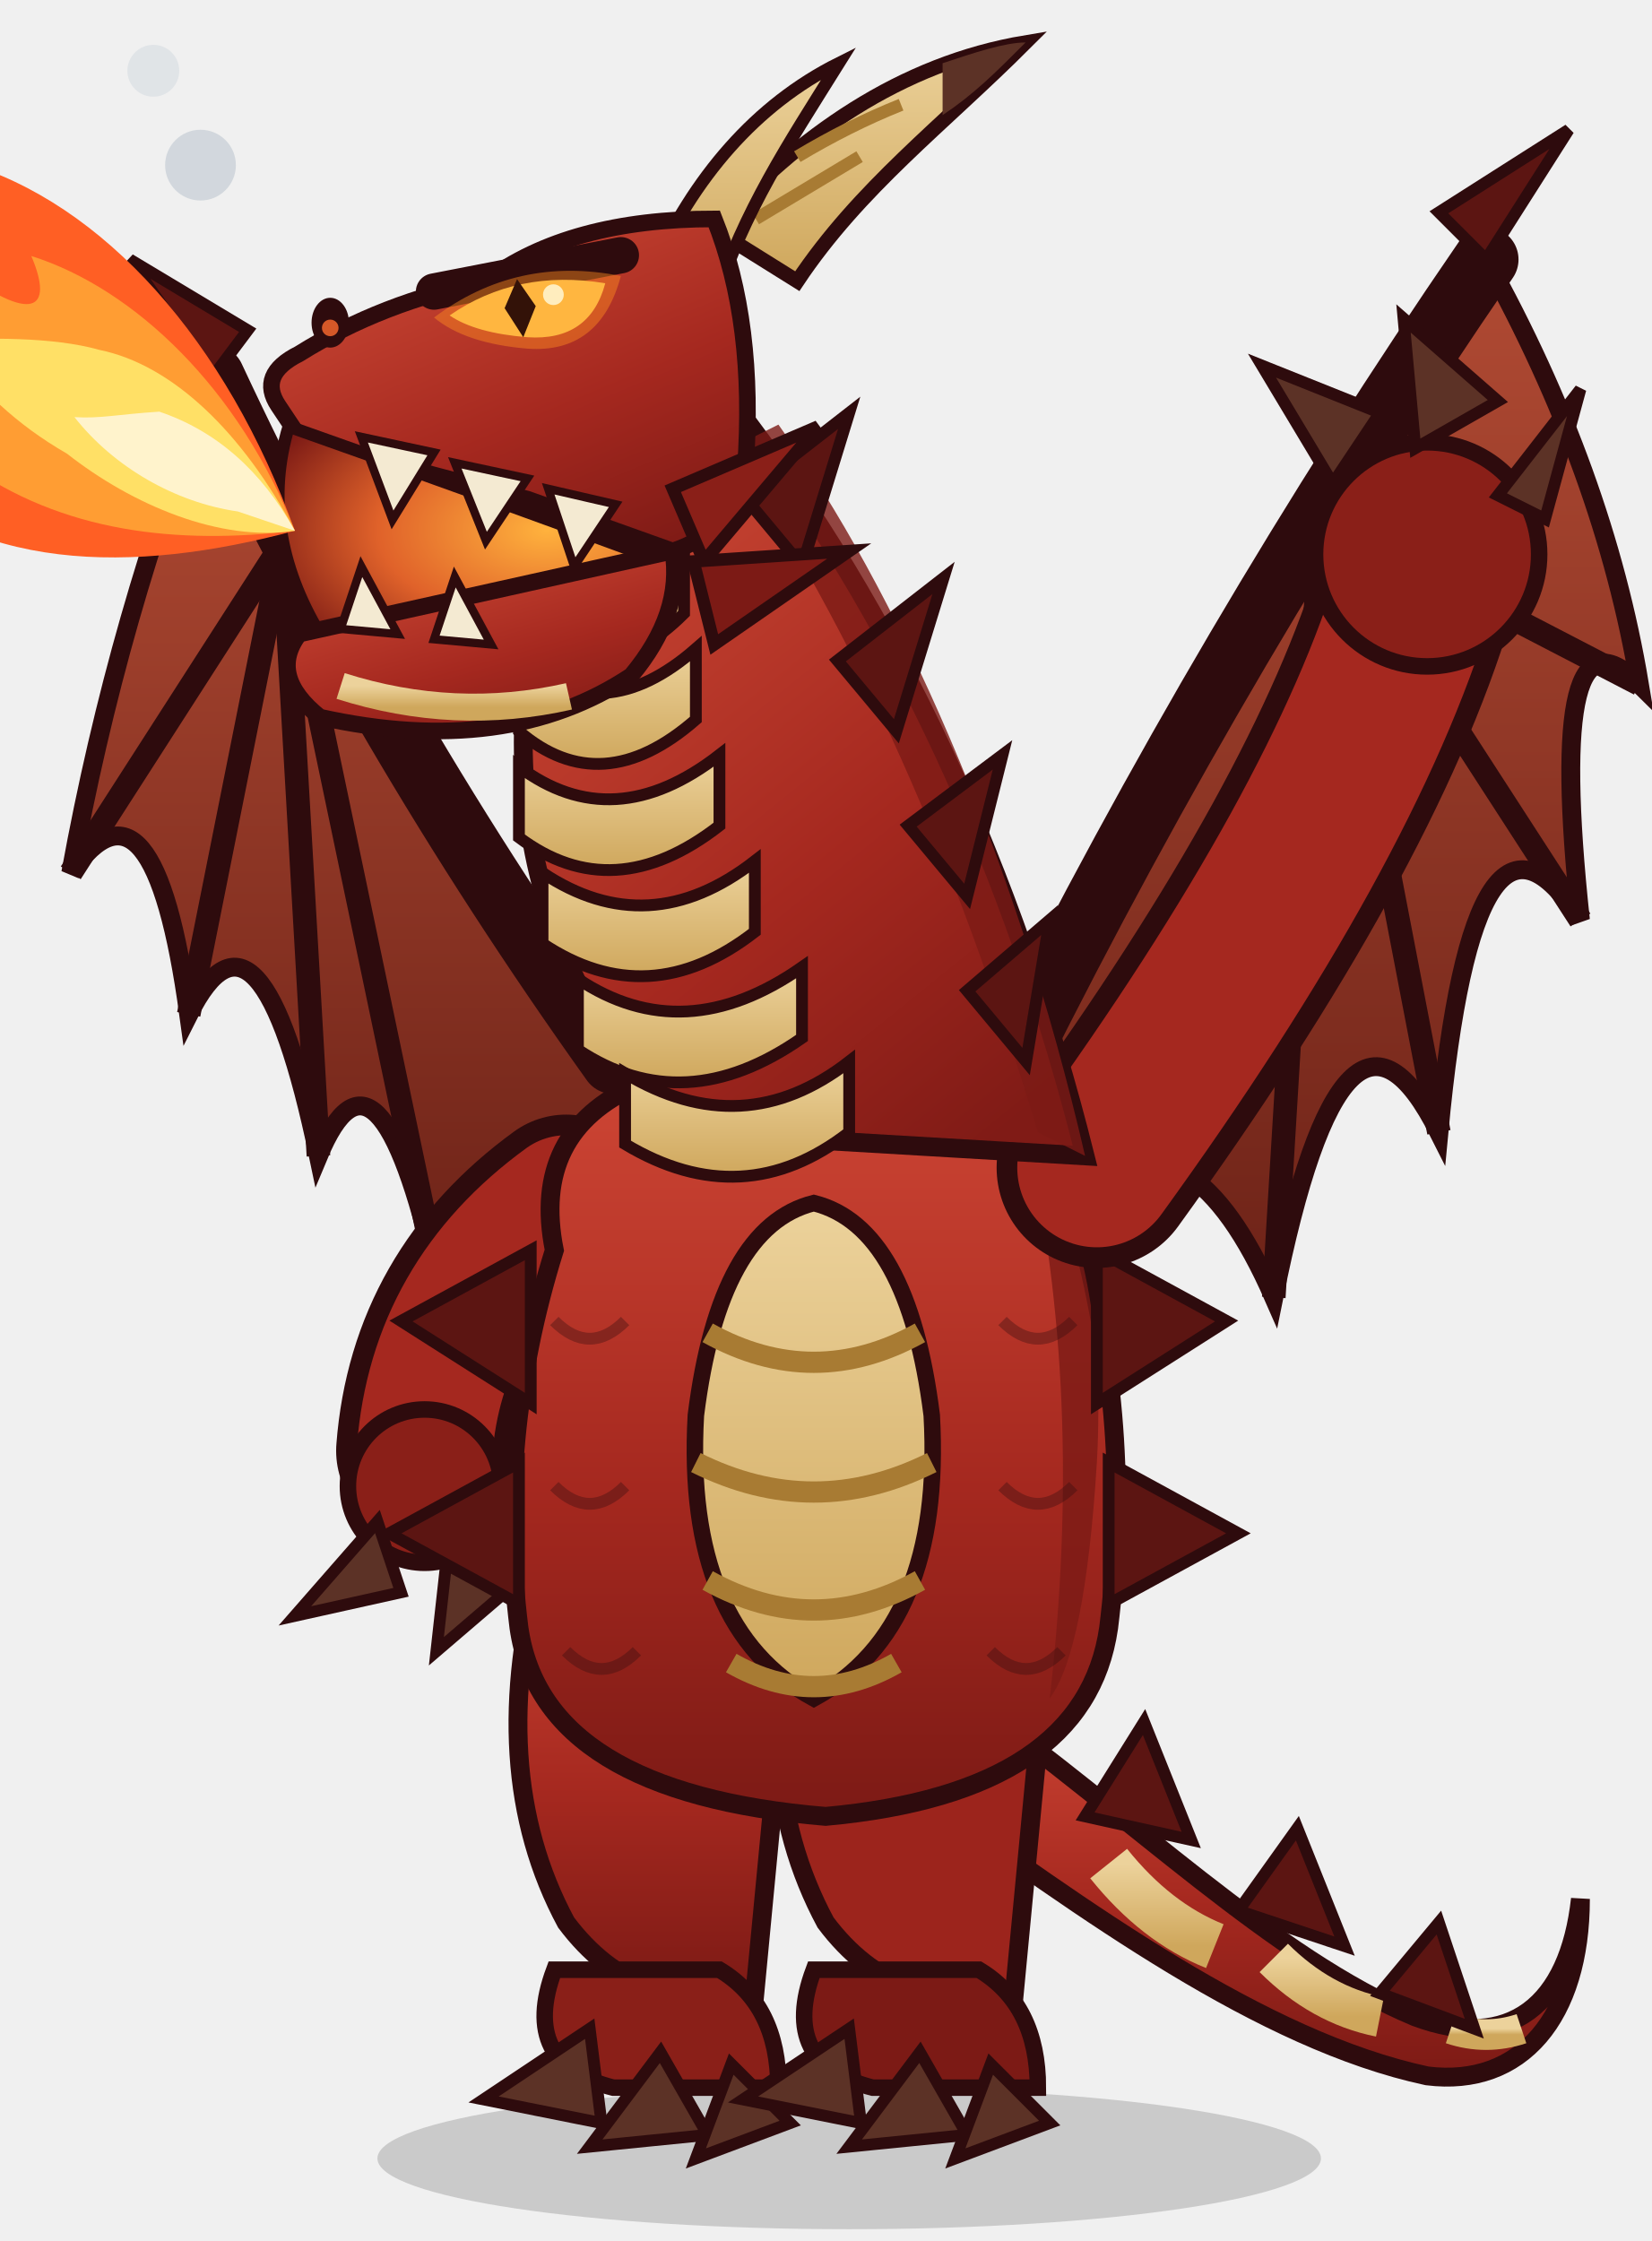
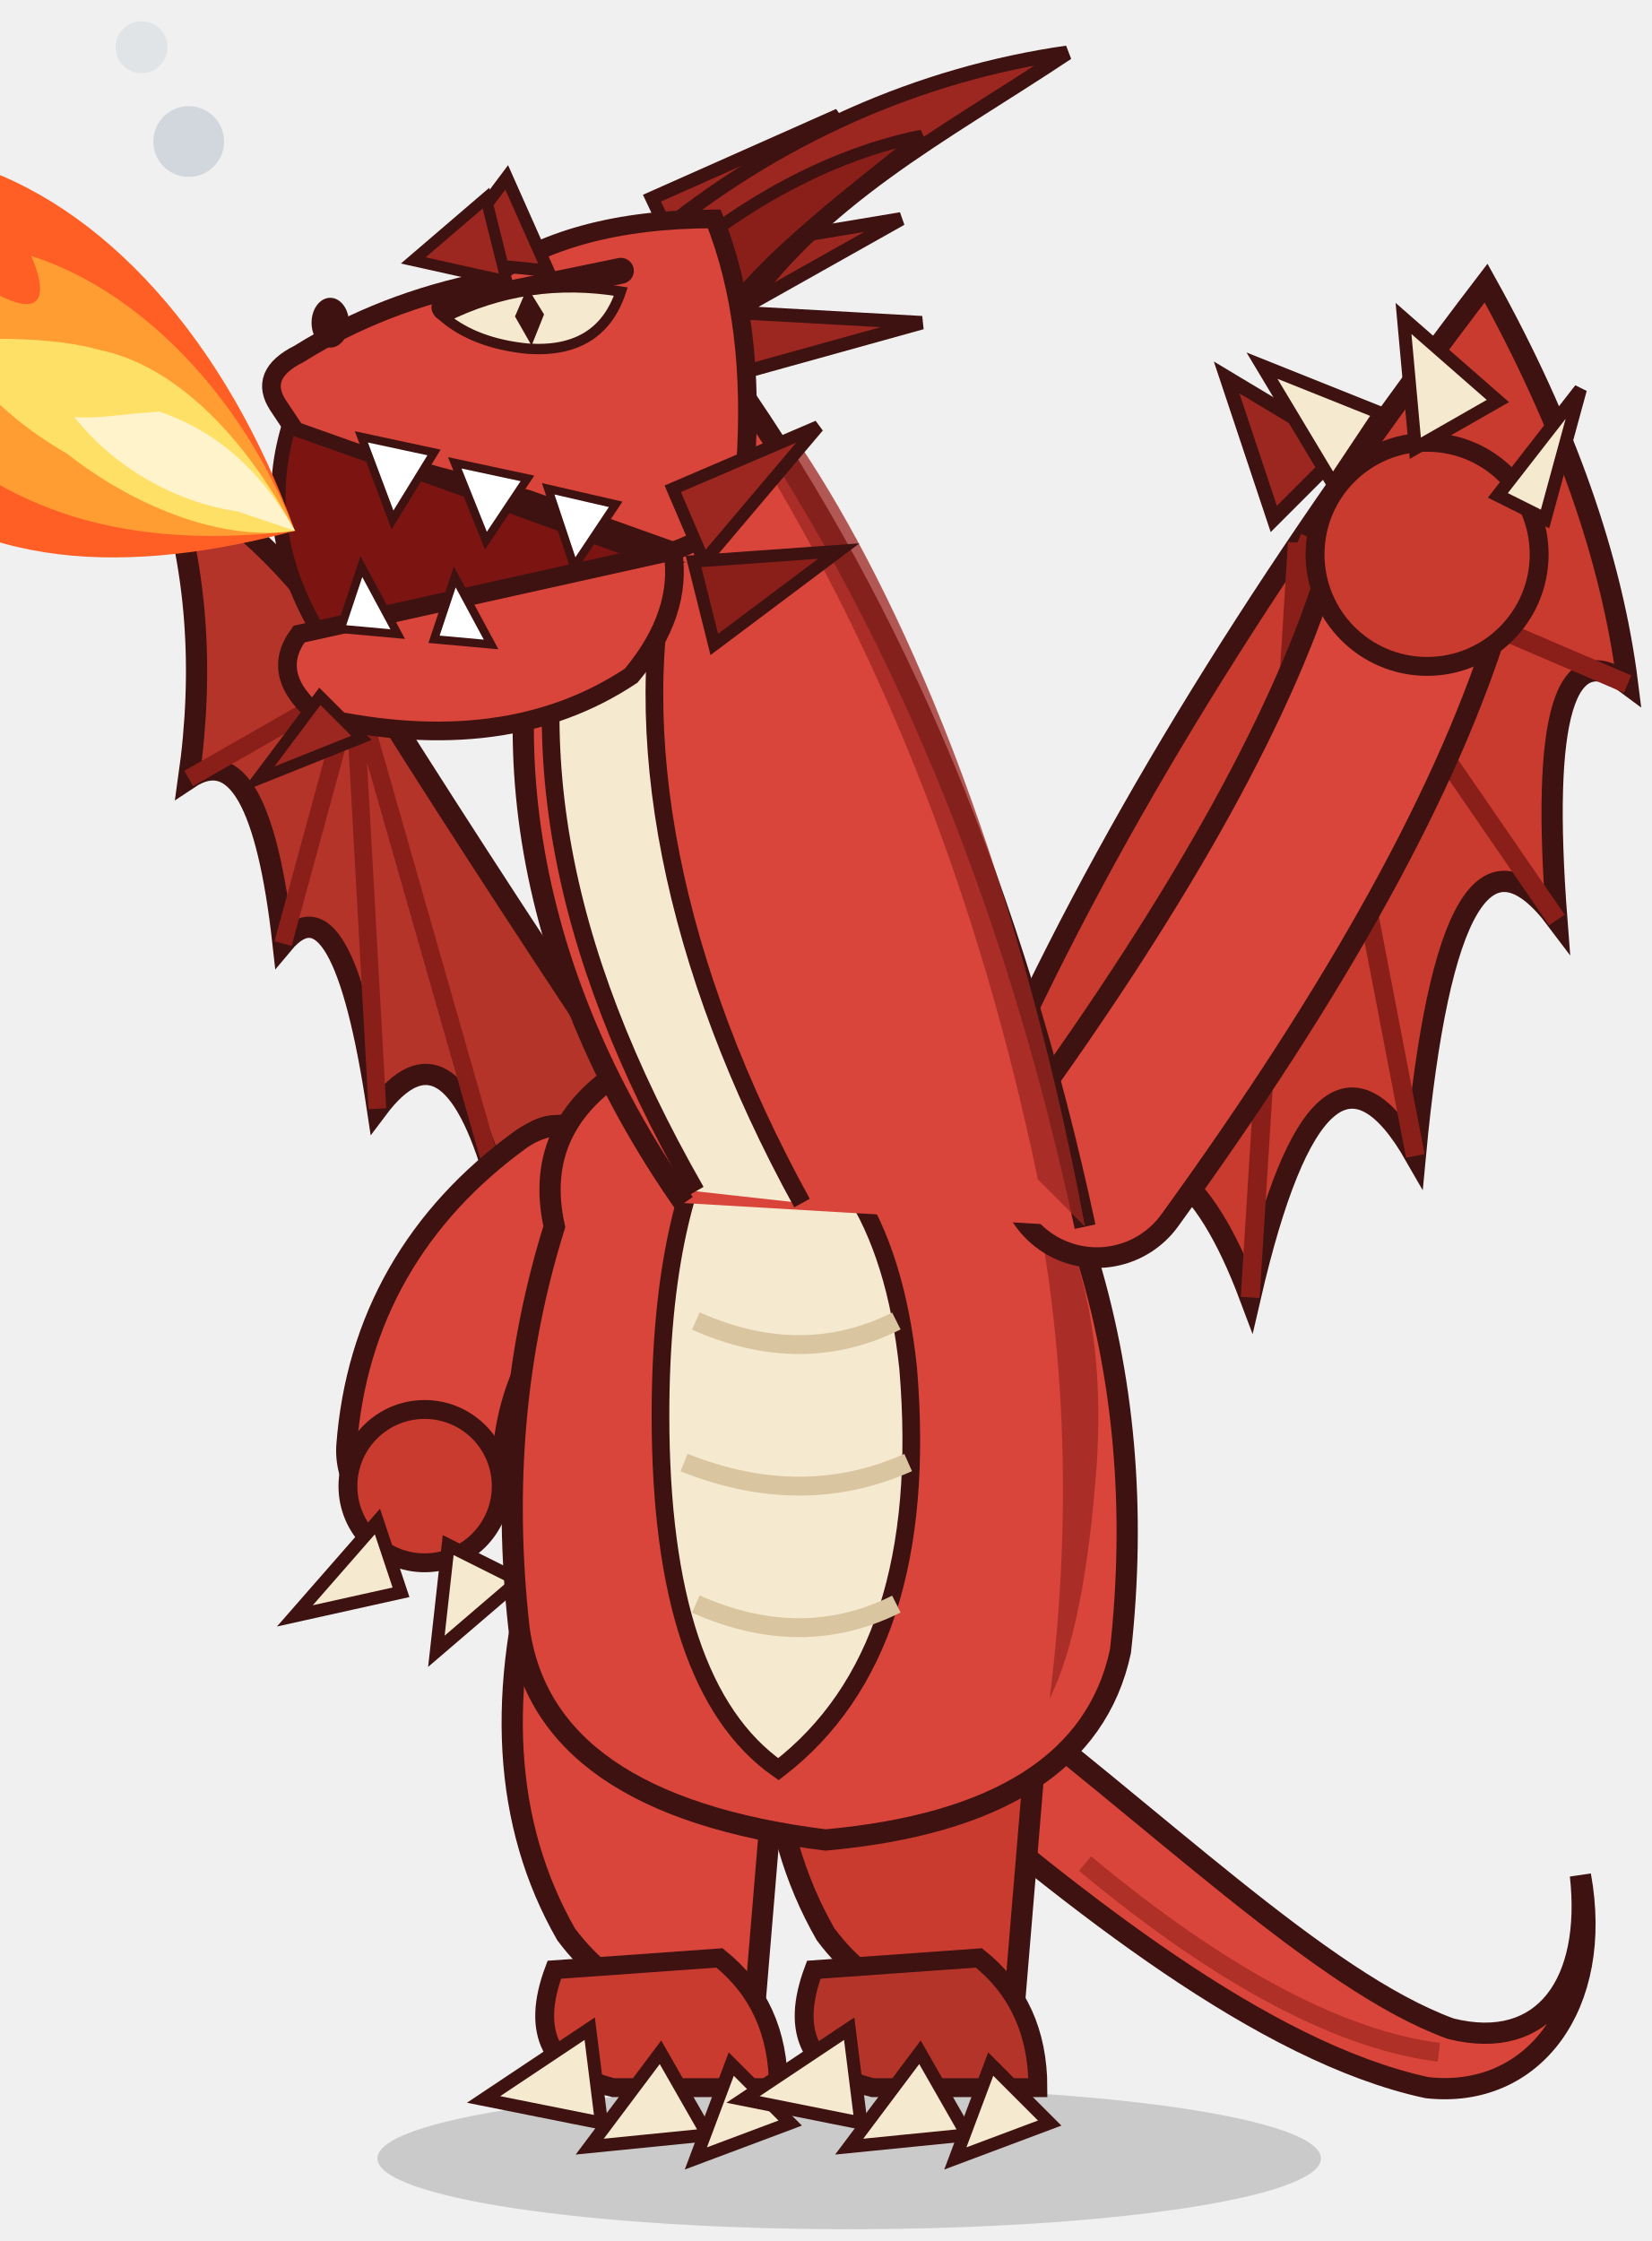
<svg xmlns="http://www.w3.org/2000/svg" viewBox="0 0 140 190" width="140" height="190">
-   <defs>
-     <linearGradient id="scaleFill" x1="0" y1="0" x2="0" y2="1">
-       <stop offset="0" stop-color="#cd4534" />
-       <stop offset="0.55" stop-color="#a5281f" />
-       <stop offset="1" stop-color="#7c1a15" />
-     </linearGradient>
-     <linearGradient id="dragonHeadFill" x1="0.2" y1="0" x2="0.8" y2="1">
-       <stop offset="0" stop-color="#cd4a36" />
-       <stop offset="0.6" stop-color="#a5281f" />
-       <stop offset="1" stop-color="#801b16" />
-     </linearGradient>
-     <linearGradient id="wingFill" x1="0" y1="0" x2="0" y2="1">
-       <stop offset="0" stop-color="#b04a33" />
-       <stop offset="1" stop-color="#6e2318" />
-     </linearGradient>
-     <linearGradient id="dragonGoldFill" x1="0" y1="0" x2="0" y2="1">
-       <stop offset="0" stop-color="#ecd29b" />
-       <stop offset="1" stop-color="#cfa75c" />
-     </linearGradient>
-     <radialGradient id="mouthGlow" cx="0.7" cy="0.5" r="0.8">
-       <stop offset="0" stop-color="#ffb23d" />
-       <stop offset="0.55" stop-color="#e0622a" />
-       <stop offset="1" stop-color="#7c1a15" />
-     </radialGradient>
-   </defs>
  <ellipse cx="72" cy="183" rx="40" ry="6" fill="#000000" opacity="0.16" />
  <g id="tail">
-     <path d="M82 144 C96 154 108 166 120 171 C128 174 133 170 134 161 C134 171 129 177 121 176 C107 173 92 162 78 152 Z" fill="url(#scaleFill)" stroke="#2e0b0d" stroke-width="1.6" />
-     <path d="M94 158 Q98 163 103 165" stroke="url(#dragonGoldFill)" stroke-width="4" fill="none" />
-     <path d="M108 166 Q112 170 117 171" stroke="url(#dragonGoldFill)" stroke-width="3.4" fill="none" />
-     <path d="M123 172 Q126 173 129 172" stroke="url(#dragonGoldFill)" stroke-width="2.6" fill="none" />
-     <path d="M92 154 L97 146 L101 156 Z" fill="#5c1512" stroke="#2e0b0d" stroke-width="1" />
-     <path d="M105 162 L110 155 L114 165 Z" fill="#5c1512" stroke="#2e0b0d" stroke-width="1" />
-     <path d="M117 169 L122 163 L125 172 Z" fill="#5c1512" stroke="#2e0b0d" stroke-width="1" />
+     <path d="M82 142 C98 154 112 168 123 172 C131 174 135 168 134 159 C136 170 130 178 121 177 C107 174 91 161 78 150 Z" fill="#d9453a" stroke="#3d1210" stroke-width="1.8" />
+     <path d="M92 158 C104 168 114 173 122 174" stroke="#9c2620" stroke-width="1.6" fill="none" opacity="0.7" />
  </g>
  <g id="wing-left">
-     <path d="M52 90 Q32 62 18 32 Q10 52 6 74 Q13 64 16 86 Q22 74 27 98 Q32 86 37 108 Q42 96 52 98 Z" fill="url(#wingFill)" stroke="#2e0b0d" stroke-width="1.6" />
-     <path d="M24 46 L6 74" stroke="#2e0b0d" stroke-width="2" fill="none" />
-     <path d="M24 46 L16 86" stroke="#2e0b0d" stroke-width="2" fill="none" />
-     <path d="M24 46 L27 98" stroke="#2e0b0d" stroke-width="2" fill="none" />
-     <path d="M24 46 L37 108" stroke="#2e0b0d" stroke-width="2" fill="none" />
-     <path d="M52 90 Q32 62 18 32" stroke="#2e0b0d" stroke-width="5.5" stroke-linecap="round" fill="none" />
-     <path d="M18 32 L11 22 L21 28 Z" fill="#5c1512" stroke="#2e0b0d" stroke-width="1" />
+     <path d="M52 90 Q40 72 30 56 Q24 46 14 40 Q18 52 16 66 Q22 62 24 80 Q29 74 32 94 Q38 86 42 100 Q46 92 52 98 Z" fill="#b5342a" stroke="#3d1210" stroke-width="1.8" />
+     <path d="M30 58 L16 66 M30 58 L24 80 M30 58 L32 94 M30 58 L42 100" stroke="#8a1f1a" stroke-width="1.5" fill="none" />
+     <path d="M30 56 L25 47 L33 51 Z" fill="#9c2620" stroke="#3d1210" stroke-width="1.2" />
  </g>
  <g id="wing-right">
-     <path d="M86 90 Q104 54 126 22 Q136 40 139 58 Q131 50 134 78 Q125 64 122 96 Q114 80 108 110 Q101 94 92 100 Z" fill="url(#wingFill)" stroke="#2e0b0d" stroke-width="1.6" />
-     <path d="M112 44 L139 58" stroke="#2e0b0d" stroke-width="2" fill="none" />
-     <path d="M112 44 L134 78" stroke="#2e0b0d" stroke-width="2" fill="none" />
-     <path d="M112 44 L122 96" stroke="#2e0b0d" stroke-width="2" fill="none" />
-     <path d="M112 44 L108 110" stroke="#2e0b0d" stroke-width="2" fill="none" />
-     <path d="M86 90 Q104 54 126 22" stroke="#2e0b0d" stroke-width="5.5" stroke-linecap="round" fill="none" />
-     <path d="M126 22 L133 11 L122 18 Z" fill="#5c1512" stroke="#2e0b0d" stroke-width="1" />
+     <path d="M86 88 Q100 58 126 24 Q136 42 138 58 Q130 52 132 78 Q123 66 120 98 Q112 84 106 110 Q100 94 92 100 Z" fill="#c93a2f" stroke="#3d1210" stroke-width="1.8" />
+     <path d="M110 46 L138 58 M110 46 L132 78 M110 46 L120 98 M110 46 L106 110" stroke="#8a1f1a" stroke-width="1.6" fill="none" />
+     <path d="M108 44 L104 32 L114 38 Z" fill="#9c2620" stroke="#3d1210" stroke-width="1.2" />
  </g>
  <g id="leg-left">
-     <path d="M46 132 Q41 150 48 163 Q54 171 64 169 L66 148 Q64 136 57 131 Z" fill="url(#scaleFill)" stroke="#2e0b0d" stroke-width="1.6" />
-     <path d="M49 143 Q52 146 55 143 M57 143 Q60 146 63 143" stroke="#2e0b0d" stroke-width="1" fill="none" opacity="0.35" />
-     <path d="M47 167 Q44 175 52 177 L66 177 Q66 170 61 167 Z" fill="#8a1f18" stroke="#2e0b0d" stroke-width="1.4" />
-     <path d="M50 172 L41 178 L51 180 Z" fill="#5c3226" stroke="#2e0b0d" stroke-width="1" />
-     <path d="M56 174 L50 182 L60 181 Z" fill="#5c3226" stroke="#2e0b0d" stroke-width="1" />
-     <path d="M62 175 L59 183 L67 180 Z" fill="#5c3226" stroke="#2e0b0d" stroke-width="1" />
+     <path d="M46 130 Q40 150 48 164 Q54 172 64 170 L66 146 Q64 135 56 130 Z" fill="#d9453a" stroke="#3d1210" stroke-width="1.8" />
+     <path d="M47 167 Q44 175 52 177 L66 177 Q66 170 61 166 Z" fill="#c93a2f" stroke="#3d1210" stroke-width="1.6" />
+     <path d="M50 172 L41 178 L51 180 Z" fill="#f5e9d0" stroke="#3d1210" stroke-width="1.1" />
+     <path d="M56 174 L50 182 L60 181 Z" fill="#f5e9d0" stroke="#3d1210" stroke-width="1.1" />
+     <path d="M62 175 L59 183 L67 180 Z" fill="#f5e9d0" stroke="#3d1210" stroke-width="1.1" />
  </g>
  <g id="leg-right">
-     <path d="M68 132 Q63 150 70 163 Q76 171 86 169 L88 148 Q86 136 79 131 Z" fill="#9c241c" stroke="#2e0b0d" stroke-width="1.6" />
-     <path d="M71 143 Q74 146 77 143 M79 143 Q82 146 85 143" stroke="#2e0b0d" stroke-width="1" fill="none" opacity="0.35" />
-     <path d="M69 167 Q66 175 74 177 L88 177 Q88 170 83 167 Z" fill="#7c1a15" stroke="#2e0b0d" stroke-width="1.4" />
-     <path d="M72 172 L63 178 L73 180 Z" fill="#5c3226" stroke="#2e0b0d" stroke-width="1" />
-     <path d="M78 174 L72 182 L82 181 Z" fill="#5c3226" stroke="#2e0b0d" stroke-width="1" />
-     <path d="M84 175 L81 183 L89 180 Z" fill="#5c3226" stroke="#2e0b0d" stroke-width="1" />
+     <path d="M68 130 Q62 150 70 164 Q76 172 86 170 L88 146 Q86 135 78 130 Z" fill="#c93a2f" stroke="#3d1210" stroke-width="1.8" />
+     <path d="M69 167 Q66 175 74 177 L88 177 Q88 170 83 166 Z" fill="#b5342a" stroke="#3d1210" stroke-width="1.6" />
+     <path d="M72 172 L63 178 L73 180 Z" fill="#f5e9d0" stroke="#3d1210" stroke-width="1.1" />
+     <path d="M78 174 L72 182 L82 181 Z" fill="#f5e9d0" stroke="#3d1210" stroke-width="1.1" />
+     <path d="M84 175 L81 183 L89 180 Z" fill="#f5e9d0" stroke="#3d1210" stroke-width="1.1" />
  </g>
  <g id="arm-rest">
-     <path d="M48 102 Q37 110 36 123" stroke="#2e0b0d" stroke-width="15" stroke-linecap="round" fill="none" />
-     <path d="M48 102 Q37 110 36 123" stroke="#a5281f" stroke-width="11.5" stroke-linecap="round" fill="none" />
-     <circle cx="36" cy="126" r="6.5" fill="#8a1f18" stroke="#2e0b0d" stroke-width="1.4" />
-     <path d="M32 129 L25 137 L34 135 Z" fill="#5c3226" stroke="#2e0b0d" stroke-width="1" />
-     <path d="M38 131 L37 140 L44 134 Z" fill="#5c3226" stroke="#2e0b0d" stroke-width="1" />
+     <path d="M48 102 Q37 110 36 123" stroke="#3d1210" stroke-width="15" stroke-linecap="round" fill="none" />
+     <path d="M48 102 Q37 110 36 123" stroke="#d9453a" stroke-width="11.5" stroke-linecap="round" fill="none" />
+     <circle cx="36" cy="126" r="6.5" fill="#c93a2f" stroke="#3d1210" stroke-width="1.6" />
+     <path d="M32 129 L25 137 L34 135 Z" fill="#f5e9d0" stroke="#3d1210" stroke-width="1.1" />
+     <path d="M38 131 L37 140 L44 134 Z" fill="#f5e9d0" stroke="#3d1210" stroke-width="1.1" />
  </g>
  <g id="body">
-     <path d="M54 92 L88 92 Q94 96 92 106 Q96 122 94 138 Q92 152 70 154 Q46 152 44 138 Q42 122 47 106 Q45 96 54 92 Z" fill="url(#scaleFill)" stroke="#2e0b0d" stroke-width="1.6" />
-     <path d="M87 96 Q92 118 89 144 Q92 140 93 124 Q94 106 87 96 Z" fill="#7c1a15" opacity="0.8" />
-     <path d="M45 106 L34 112 L45 119 Z" fill="#5c1512" stroke="#2e0b0d" stroke-width="1" />
-     <path d="M44 124 L33 130 L44 136 Z" fill="#5c1512" stroke="#2e0b0d" stroke-width="1" />
-     <path d="M93 106 L104 112 L93 119 Z" fill="#5c1512" stroke="#2e0b0d" stroke-width="1" />
-     <path d="M94 124 L105 130 L94 136 Z" fill="#5c1512" stroke="#2e0b0d" stroke-width="1" />
-     <path d="M69 102 Q77 104 79 120 Q80 138 69 144 Q58 138 59 120 Q61 104 69 102 Z" fill="url(#dragonGoldFill)" stroke="#2e0b0d" stroke-width="1.4" />
-     <path d="M60 113 Q69 118 78 113" stroke="#a87b33" stroke-width="1.8" fill="none" />
-     <path d="M59 124 Q69 129 79 124" stroke="#a87b33" stroke-width="1.8" fill="none" />
-     <path d="M60 134 Q69 139 78 134" stroke="#a87b33" stroke-width="1.8" fill="none" />
-     <path d="M62 141 Q69 145 76 141" stroke="#a87b33" stroke-width="1.8" fill="none" />
-     <path d="M47 112 Q50 115 53 112 M47 126 Q50 129 53 126 M48 140 Q51 143 54 140" stroke="#2e0b0d" stroke-width="1" fill="none" opacity="0.35" />
-     <path d="M85 112 Q88 115 91 112 M85 126 Q88 129 91 126 M84 140 Q87 143 90 140" stroke="#2e0b0d" stroke-width="1" fill="none" opacity="0.35" />
+     <path d="M54 90 L88 92 Q94 96 92 106 Q97 122 95 140 Q92 154 70 156 Q46 153 44 138 Q42 120 47 104 Q45 95 54 90 Z" fill="#d9453a" stroke="#3d1210" stroke-width="1.8" />
+     <path d="M87 98 Q92 120 89 144 Q92 138 93 124 Q94 108 87 98 Z" fill="#9c2620" opacity="0.75" />
+     <path d="M62 93 Q75 97 77 116 Q79 140 66 150 Q56 143 56 120 Q56 102 62 93 Z" fill="#f5e9d0" stroke="#3d1210" stroke-width="1.5" />
+     <path d="M59 112 Q68 116 76 112 M58 124 Q68 128 77 124 M59 136 Q68 140 76 136" stroke="#d9c5a0" stroke-width="1.6" fill="none" />
  </g>
  <g id="arm-wave">
-     <path d="M93 99 Q114 70 120 50" stroke="#2e0b0d" stroke-width="17" stroke-linecap="round" fill="none" />
-     <path d="M93 99 Q114 70 120 50" stroke="#a5281f" stroke-width="13.5" stroke-linecap="round" fill="none" />
-     <circle cx="121" cy="47" r="9.5" fill="#8a1f18" stroke="#2e0b0d" stroke-width="1.4" />
-     <path d="M113 41 L107 31 L117 35 Z" fill="#5c3226" stroke="#2e0b0d" stroke-width="1" />
-     <path d="M120 38 L119 27 L127 34 Z" fill="#5c3226" stroke="#2e0b0d" stroke-width="1" />
-     <path d="M127 42 L134 33 L131 44 Z" fill="#5c3226" stroke="#2e0b0d" stroke-width="1" />
+     <path d="M93 99 Q114 70 120 50" stroke="#3d1210" stroke-width="17" stroke-linecap="round" fill="none" />
+     <path d="M93 99 Q114 70 120 50" stroke="#d9453a" stroke-width="13.5" stroke-linecap="round" fill="none" />
+     <circle cx="121" cy="47" r="9.5" fill="#c93a2f" stroke="#3d1210" stroke-width="1.6" />
+     <path d="M113 41 L107 31 L117 35 Z" fill="#f5e9d0" stroke="#3d1210" stroke-width="1.1" />
+     <path d="M120 38 L119 27 L127 34 Z" fill="#f5e9d0" stroke="#3d1210" stroke-width="1.1" />
+     <path d="M127 42 L134 33 L131 44 Z" fill="#f5e9d0" stroke="#3d1210" stroke-width="1.1" />
  </g>
  <g id="head">
    <g id="smoke">
-       <circle cx="17" cy="14" r="3" fill="#b9c3cd" opacity="0.55" />
-       <circle cx="13" cy="6" r="2.2" fill="#c9d2da" opacity="0.4" />
+       <circle cx="16" cy="12" r="3" fill="#b9c3cd" opacity="0.55" />
+       <circle cx="12" cy="4" r="2.2" fill="#c9d2da" opacity="0.4" />
    </g>
-     <path d="M48 44 C41 62 44 82 58 96 L92 98 C86 74 76 52 62 34 Z" fill="url(#dragonHeadFill)" stroke="#2e0b0d" stroke-width="1.6" />
-     <path d="M62 38 C74 56 82 76 88 96 L92 98 C86 72 76 50 66 36 Z" fill="#7c1a15" opacity="0.8" />
-     <path d="M63 42 L72 35 L68 48 Z" fill="#5c1512" stroke="#2e0b0d" stroke-width="1" />
-     <path d="M71 56 L80 49 L76 62 Z" fill="#5c1512" stroke="#2e0b0d" stroke-width="1" />
-     <path d="M77 70 L85 64 L82 76 Z" fill="#5c1512" stroke="#2e0b0d" stroke-width="1" />
-     <path d="M82 84 L89 78 L87 90 Z" fill="#5c1512" stroke="#2e0b0d" stroke-width="1" />
-     <path d="M45 47 Q52 53 58 46 L58 52 Q51 59 45 53 Z" fill="url(#dragonGoldFill)" stroke="#2e0b0d" stroke-width="1" />
-     <path d="M44 56 Q51 62 59 55 L59 61 Q51 68 44 62 Z" fill="url(#dragonGoldFill)" stroke="#2e0b0d" stroke-width="1" />
-     <path d="M44 65 Q52 71 61 64 L61 70 Q52 77 44 71 Z" fill="url(#dragonGoldFill)" stroke="#2e0b0d" stroke-width="1" />
-     <path d="M46 74 Q55 80 64 73 L64 79 Q55 86 46 80 Z" fill="url(#dragonGoldFill)" stroke="#2e0b0d" stroke-width="1" />
-     <path d="M49 83 Q58 89 68 82 L68 88 Q58 95 49 89 Z" fill="url(#dragonGoldFill)" stroke="#2e0b0d" stroke-width="1" />
-     <path d="M53 91 Q63 97 72 90 L72 96 Q63 103 53 97 Z" fill="url(#dragonGoldFill)" stroke="#2e0b0d" stroke-width="1" />
+     <path d="M48 42 C41 60 44 82 58 102 L92 104 C86 76 76 52 62 32 Z" fill="#d9453a" />
+     <path d="M48 42 C41 60 44 82 58 102" stroke="#3d1210" stroke-width="1.8" fill="none" />
+     <path d="M62 32 C76 52 86 76 92 104" stroke="#3d1210" stroke-width="1.8" fill="none" />
+     <path d="M64 38 C75 56 83 76 88 100 L92 104 C86 72 76 50 68 38 Z" fill="#9c2620" opacity="0.75" />
+     <path d="M49 44 C44 62 47 80 59 101 L68 102 C57 82 53 62 57 46 Z" fill="#f5e9d0" />
+     <path d="M49 44 C44 62 47 80 59 101" stroke="#3d1210" stroke-width="1.5" fill="none" />
+     <path d="M57 46 C53 62 57 82 68 102" stroke="#3d1210" stroke-width="1.5" fill="none" />
    <g transform="translate(6 8) scale(0.88)">
-       <path d="M62 13 C70 4 80 -3 92 -5 C84 3 76 9 70 18 Z" fill="url(#dragonGoldFill)" stroke="#2e0b0d" stroke-width="1.4" />
-       <path d="M84 -3 C87 -4 90 -5 92 -5 C89 -2 87 0 84 2 Z" fill="#5c3226" />
-       <path d="M70 6 Q75 3 80 1 M66 12 Q71 9 76 6" stroke="#a87b33" stroke-width="1.2" fill="none" />
-       <path d="M56 17 C60 8 66 1 74 -3 C69 5 65 11 62 20 Z" fill="url(#dragonGoldFill)" stroke="#2e0b0d" stroke-width="1.2" />
-       <path d="M62 12 Q48 12 40 18 Q30 20 22 25 Q18 27 20 30 L22 33 Q32 36 44 39 L58 44 Q64 42 65 36 Q66 22 62 12 Z" fill="url(#dragonHeadFill)" stroke="#2e0b0d" stroke-width="1.6" />
-       <path d="M21 32 Q38 38 57 45 Q40 50 24 52 Q18 42 21 32 Z" fill="url(#mouthGlow)" stroke="#2e0b0d" stroke-width="1.2" />
-       <path d="M28 33 L31 41 L35 34.5 Z" fill="#f4ead2" stroke="#2e0b0d" stroke-width="0.8" />
-       <path d="M37 35.5 L40 43 L44 37 Z" fill="#f4ead2" stroke="#2e0b0d" stroke-width="0.8" />
-       <path d="M46 38 L48.5 45.5 L52.5 39.5 Z" fill="#f4ead2" stroke="#2e0b0d" stroke-width="0.8" />
-       <path d="M58 44 Q40 48 22 52 Q19 56 24 60 Q42 64 54 56 Q59 50 58 44 Z" fill="url(#dragonHeadFill)" stroke="#2e0b0d" stroke-width="1.6" />
-       <path d="M26 51.5 L28 45.5 L31.5 52 Z" fill="#f4ead2" stroke="#2e0b0d" stroke-width="0.8" />
-       <path d="M35 52.5 L37 46.5 L40.5 53 Z" fill="#f4ead2" stroke="#2e0b0d" stroke-width="0.8" />
-       <path d="M26 57 Q37 60.5 48 58" stroke="url(#dragonGoldFill)" stroke-width="2.6" fill="none" />
-       <path d="M58 38 L72 32 L61 45 Z" fill="#8a1f18" stroke="#2e0b0d" stroke-width="1.2" />
-       <path d="M60 45 L75 44 L62 53 Z" fill="#7c1a15" stroke="#2e0b0d" stroke-width="1.2" />
-       <ellipse cx="25" cy="22" rx="1.8" ry="2.4" fill="#2e0b0d" />
-       <circle cx="25" cy="22.5" r="0.8" fill="#ff6b2e" opacity="0.8" />
-       <path d="M35 19 L53 15.5" stroke="#2e0b0d" stroke-width="3.5" stroke-linecap="round" fill="none" />
+       <path d="M56 10 L74 2 L62 15 L80 12 L64 21 L82 22 L64 27 Z" fill="#9c2620" stroke="#3d1210" stroke-width="1.3" />
+       <path d="M56 14 C68 4 82 -2 96 -4 C84 4 72 10 64 22 Z" fill="#9c2620" stroke="#3d1210" stroke-width="1.4" />
+       <path d="M54 20 C62 12 72 6 82 4 C72 12 64 18 60 26 Z" fill="#8a1f1a" stroke="#3d1210" stroke-width="1.2" />
+       <path d="M62 12 Q48 12 40 18 Q30 20 22 25 Q18 27 20 30 L22 33 Q32 36 44 39 L58 44 Q64 42 65 36 Q66 22 62 12 Z" fill="#d9453a" stroke="#3d1210" stroke-width="1.8" />
+       <path d="M36 16 L42 8 L46 17 Z" fill="#9c2620" stroke="#3d1210" stroke-width="1.2" />
+       <path d="M21 32 Q38 38 57 45 Q40 50 24 52 Q18 42 21 32 Z" fill="#7c1512" stroke="#3d1210" stroke-width="1.4" />
+       <path d="M28 33 L31 41 L35 34.5 Z" fill="#ffffff" stroke="#3d1210" stroke-width="0.8" />
+       <path d="M37 35.5 L40 43 L44 37 Z" fill="#ffffff" stroke="#3d1210" stroke-width="0.8" />
+       <path d="M46 38 L48.5 45.5 L52.5 39.5 Z" fill="#ffffff" stroke="#3d1210" stroke-width="0.8" />
+       <path d="M58 44 Q40 48 22 52 Q19 56 24 60 Q42 64 54 56 Q59 50 58 44 Z" fill="#d9453a" stroke="#3d1210" stroke-width="1.8" />
+       <path d="M26 51.5 L28 45.5 L31.5 52 Z" fill="#ffffff" stroke="#3d1210" stroke-width="0.8" />
+       <path d="M35 52.5 L37 46.5 L40.5 53 Z" fill="#ffffff" stroke="#3d1210" stroke-width="0.8" />
+       <path d="M24 58 L18 66 L28 62 Z" fill="#9c2620" stroke="#3d1210" stroke-width="1.1" />
+       <path d="M58 38 L72 32 L61 45 Z" fill="#9c2620" stroke="#3d1210" stroke-width="1.2" />
+       <path d="M60 45 L74 44 L62 53 Z" fill="#8a1f1a" stroke="#3d1210" stroke-width="1.2" />
+       <ellipse cx="25" cy="22" rx="1.8" ry="2.4" fill="#3d1210" />
+       <path d="M33 16 L40 10 L42 18 Z" fill="#9c2620" stroke="#3d1210" stroke-width="1.1" />
+       <path d="M36 20.5 L53 17" stroke="#3d1210" stroke-width="2.5" stroke-linecap="round" fill="none" />
      <g id="eyes">
-         <path d="M35 21.5 Q43 15.5 53 17.5 Q51 25 44 24.5 Q38 24 35 21.5 Z" fill="#ff8c1f" opacity="0.45" />
-         <path d="M36.5 21.3 Q43 16.8 51.5 18.2 Q50 23.8 44 23.4 Q39 23 36.5 21.3 Z" fill="#ffb640" />
-         <path d="M43 17.8 L44.8 20.4 L43.6 23.4 L41.8 20.6 Z" fill="#331208" />
-         <circle cx="46.5" cy="19.3" r="1" fill="#fff3cc" opacity="0.9" />
+         <path d="M36 21.5 Q44 17.5 53 19 Q51 25 44 24.5 Q39 24 36 21.5 Z" fill="#f5e9d0" stroke="#3d1210" stroke-width="1" />
+         <path d="M44 18.6 L45.6 21.2 L44.4 24.2 L42.8 21.4 Z" fill="#3d1210" />
      </g>
    </g>
    <g id="fire">
      <g transform="translate(25 45) rotate(30)">
        <path d="M0 0 C -13 -11 -28 -16 -40 -13 C -35 -9 -36 -6 -45 -8 C -54 -9 -59 -4 -63 1 C -57 4 -53 8 -44 8 C -48 12 -44 15 -35 13 C -22 17 -10 10 0 0 Z" fill="#ff5f24" />
        <path d="M0 0 C -10 -8 -22 -11 -31 -9 C -27 -6 -28 -4 -36 -5 C -42 -5 -46 -2 -49 1 C -44 4 -40 5 -33 5 C -36 8 -33 10 -27 9 C -17 10 -8 6 0 0 Z" fill="#ff9d33" />
        <g id="fire-inner">
          <path d="M0 0 C -8 -5 -16 -7 -22 -5 C -26 -4 -31 -1 -34 1 C -29 3 -25 4 -20 4 C -13 5 -5 4 0 0 Z" fill="#ffe066" />
          <path d="M0 0 C -5 -3 -10 -4 -15 -3 C -18 -1 -19 0 -21 1 C -16 3 -10 3 -5 1 Z" fill="#fff3cc" />
        </g>
        <circle cx="-57" cy="-10" r="2.4" fill="#ff9d33" />
        <circle cx="-66" cy="3" r="2" fill="#ff5f24" />
        <circle cx="-50" cy="10" r="1.7" fill="#ff9d33" />
      </g>
    </g>
  </g>
</svg>
